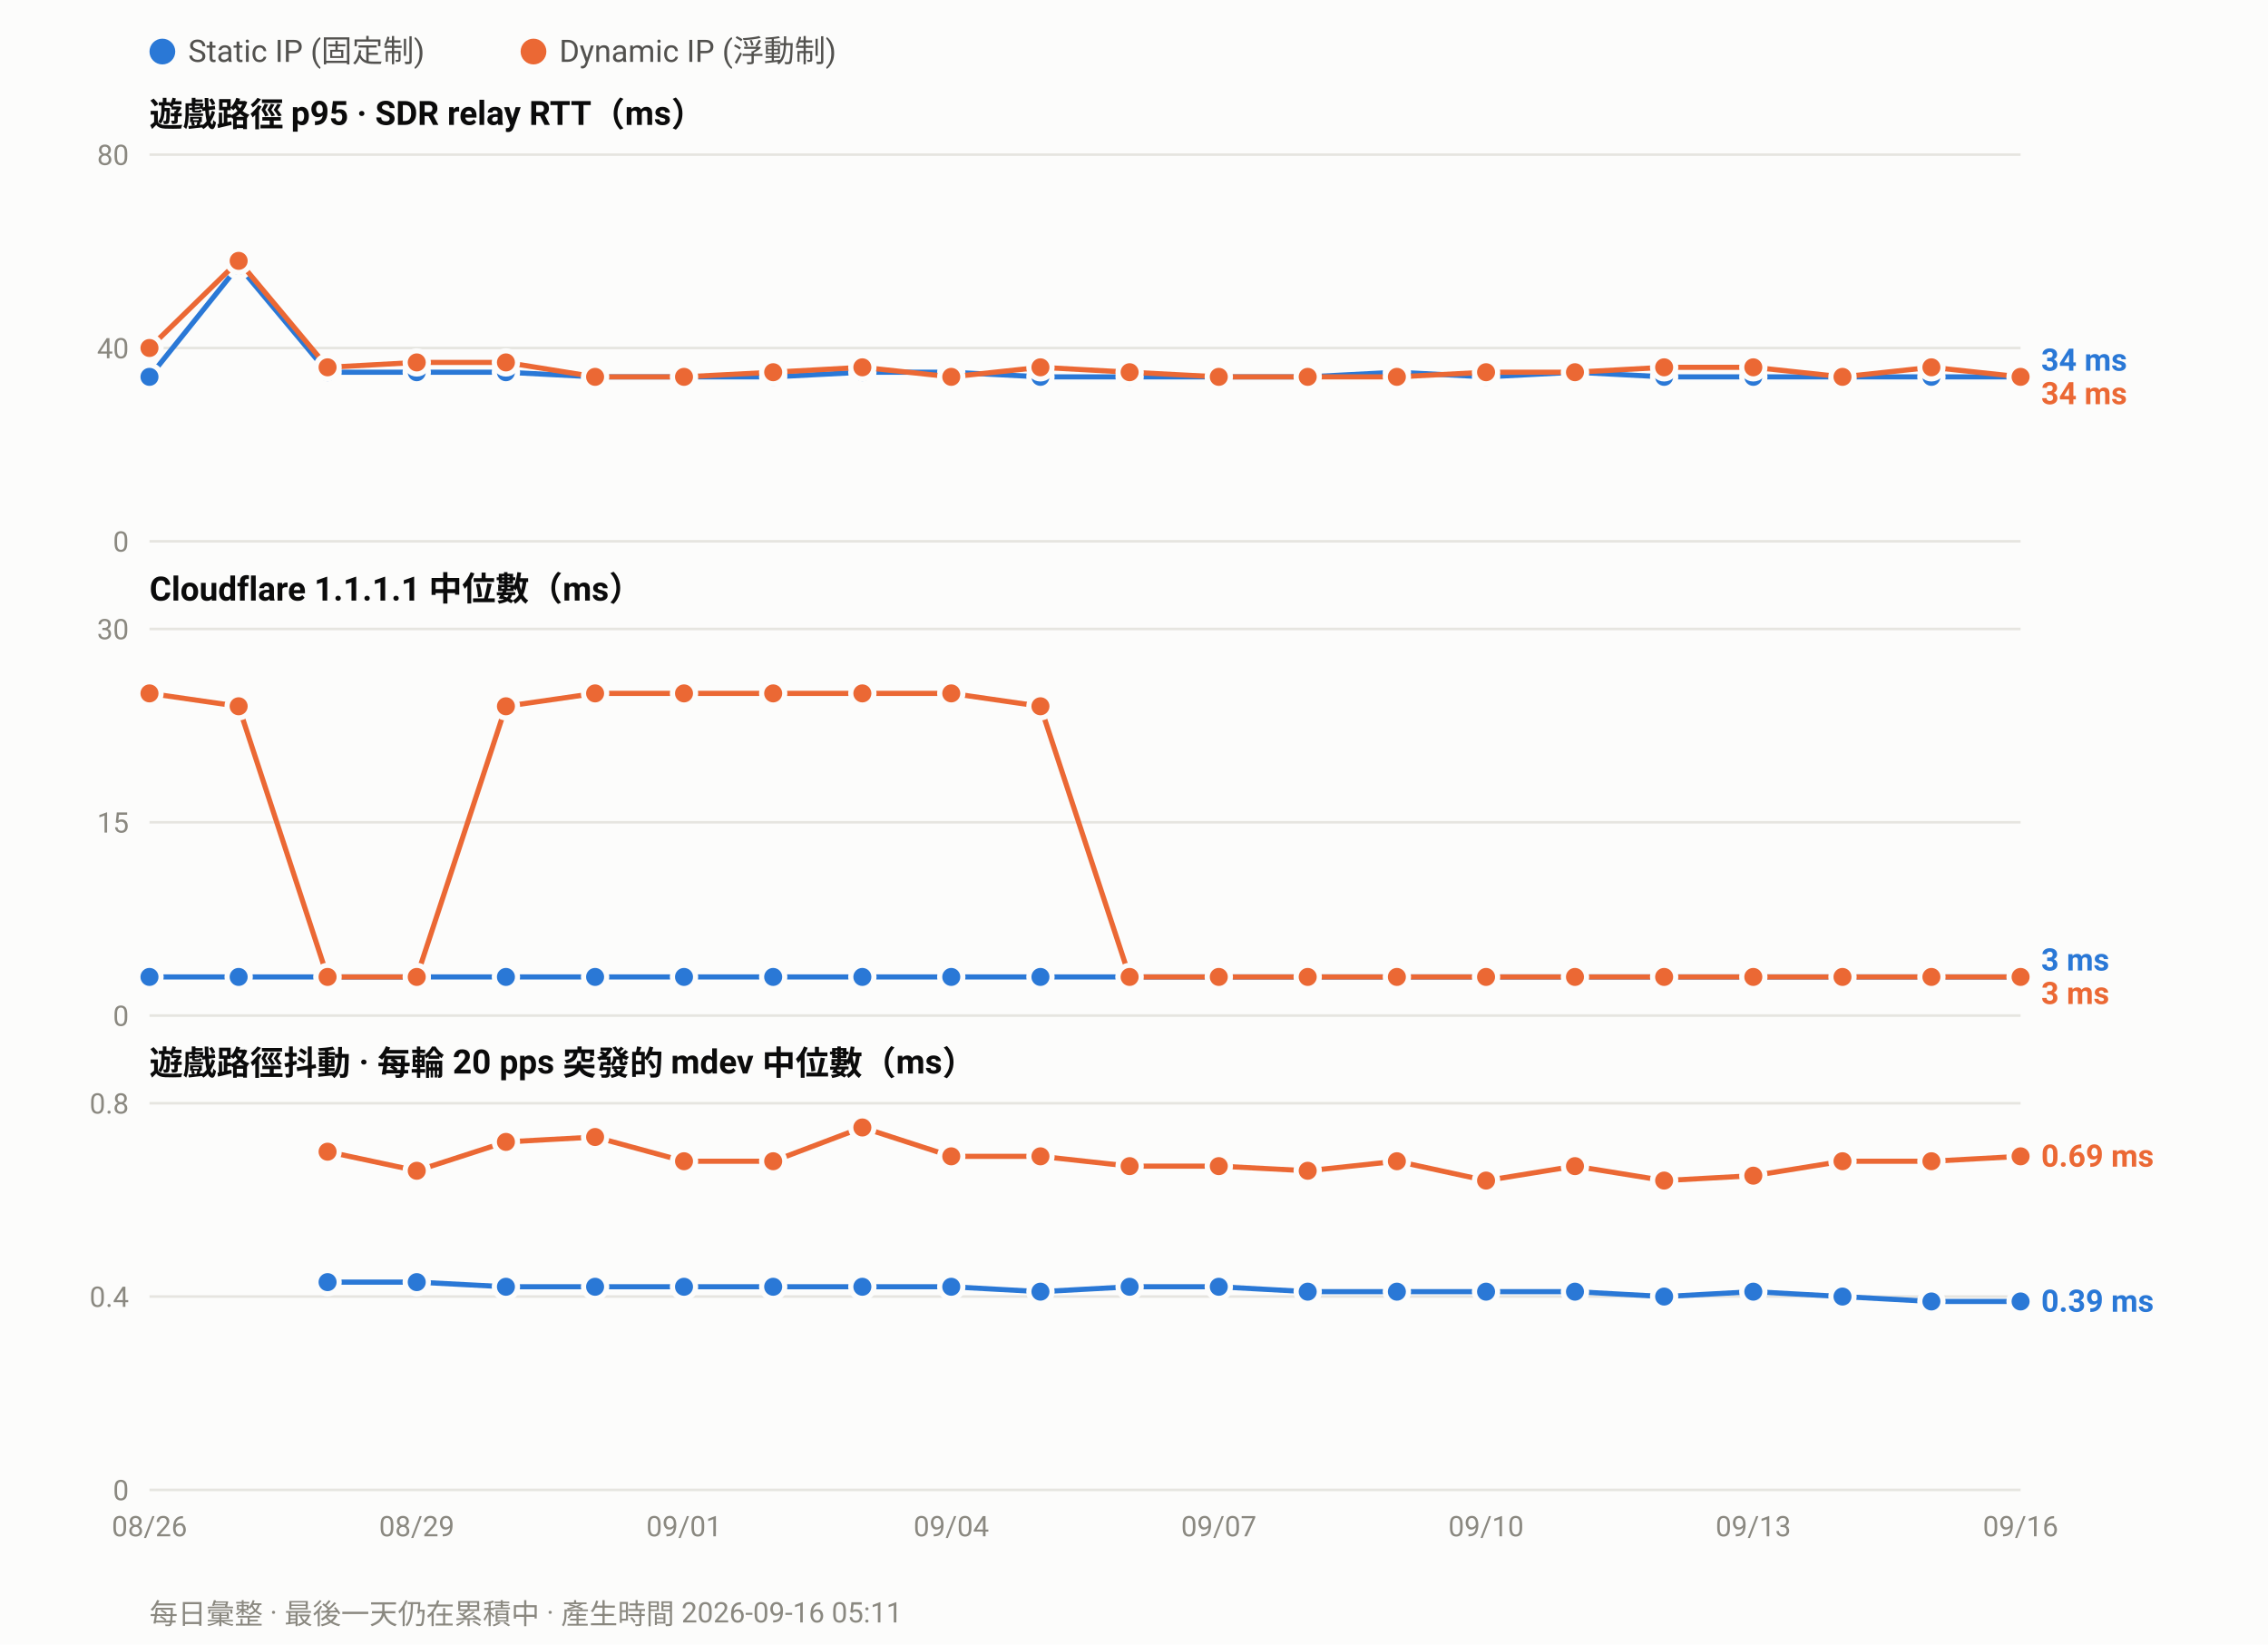
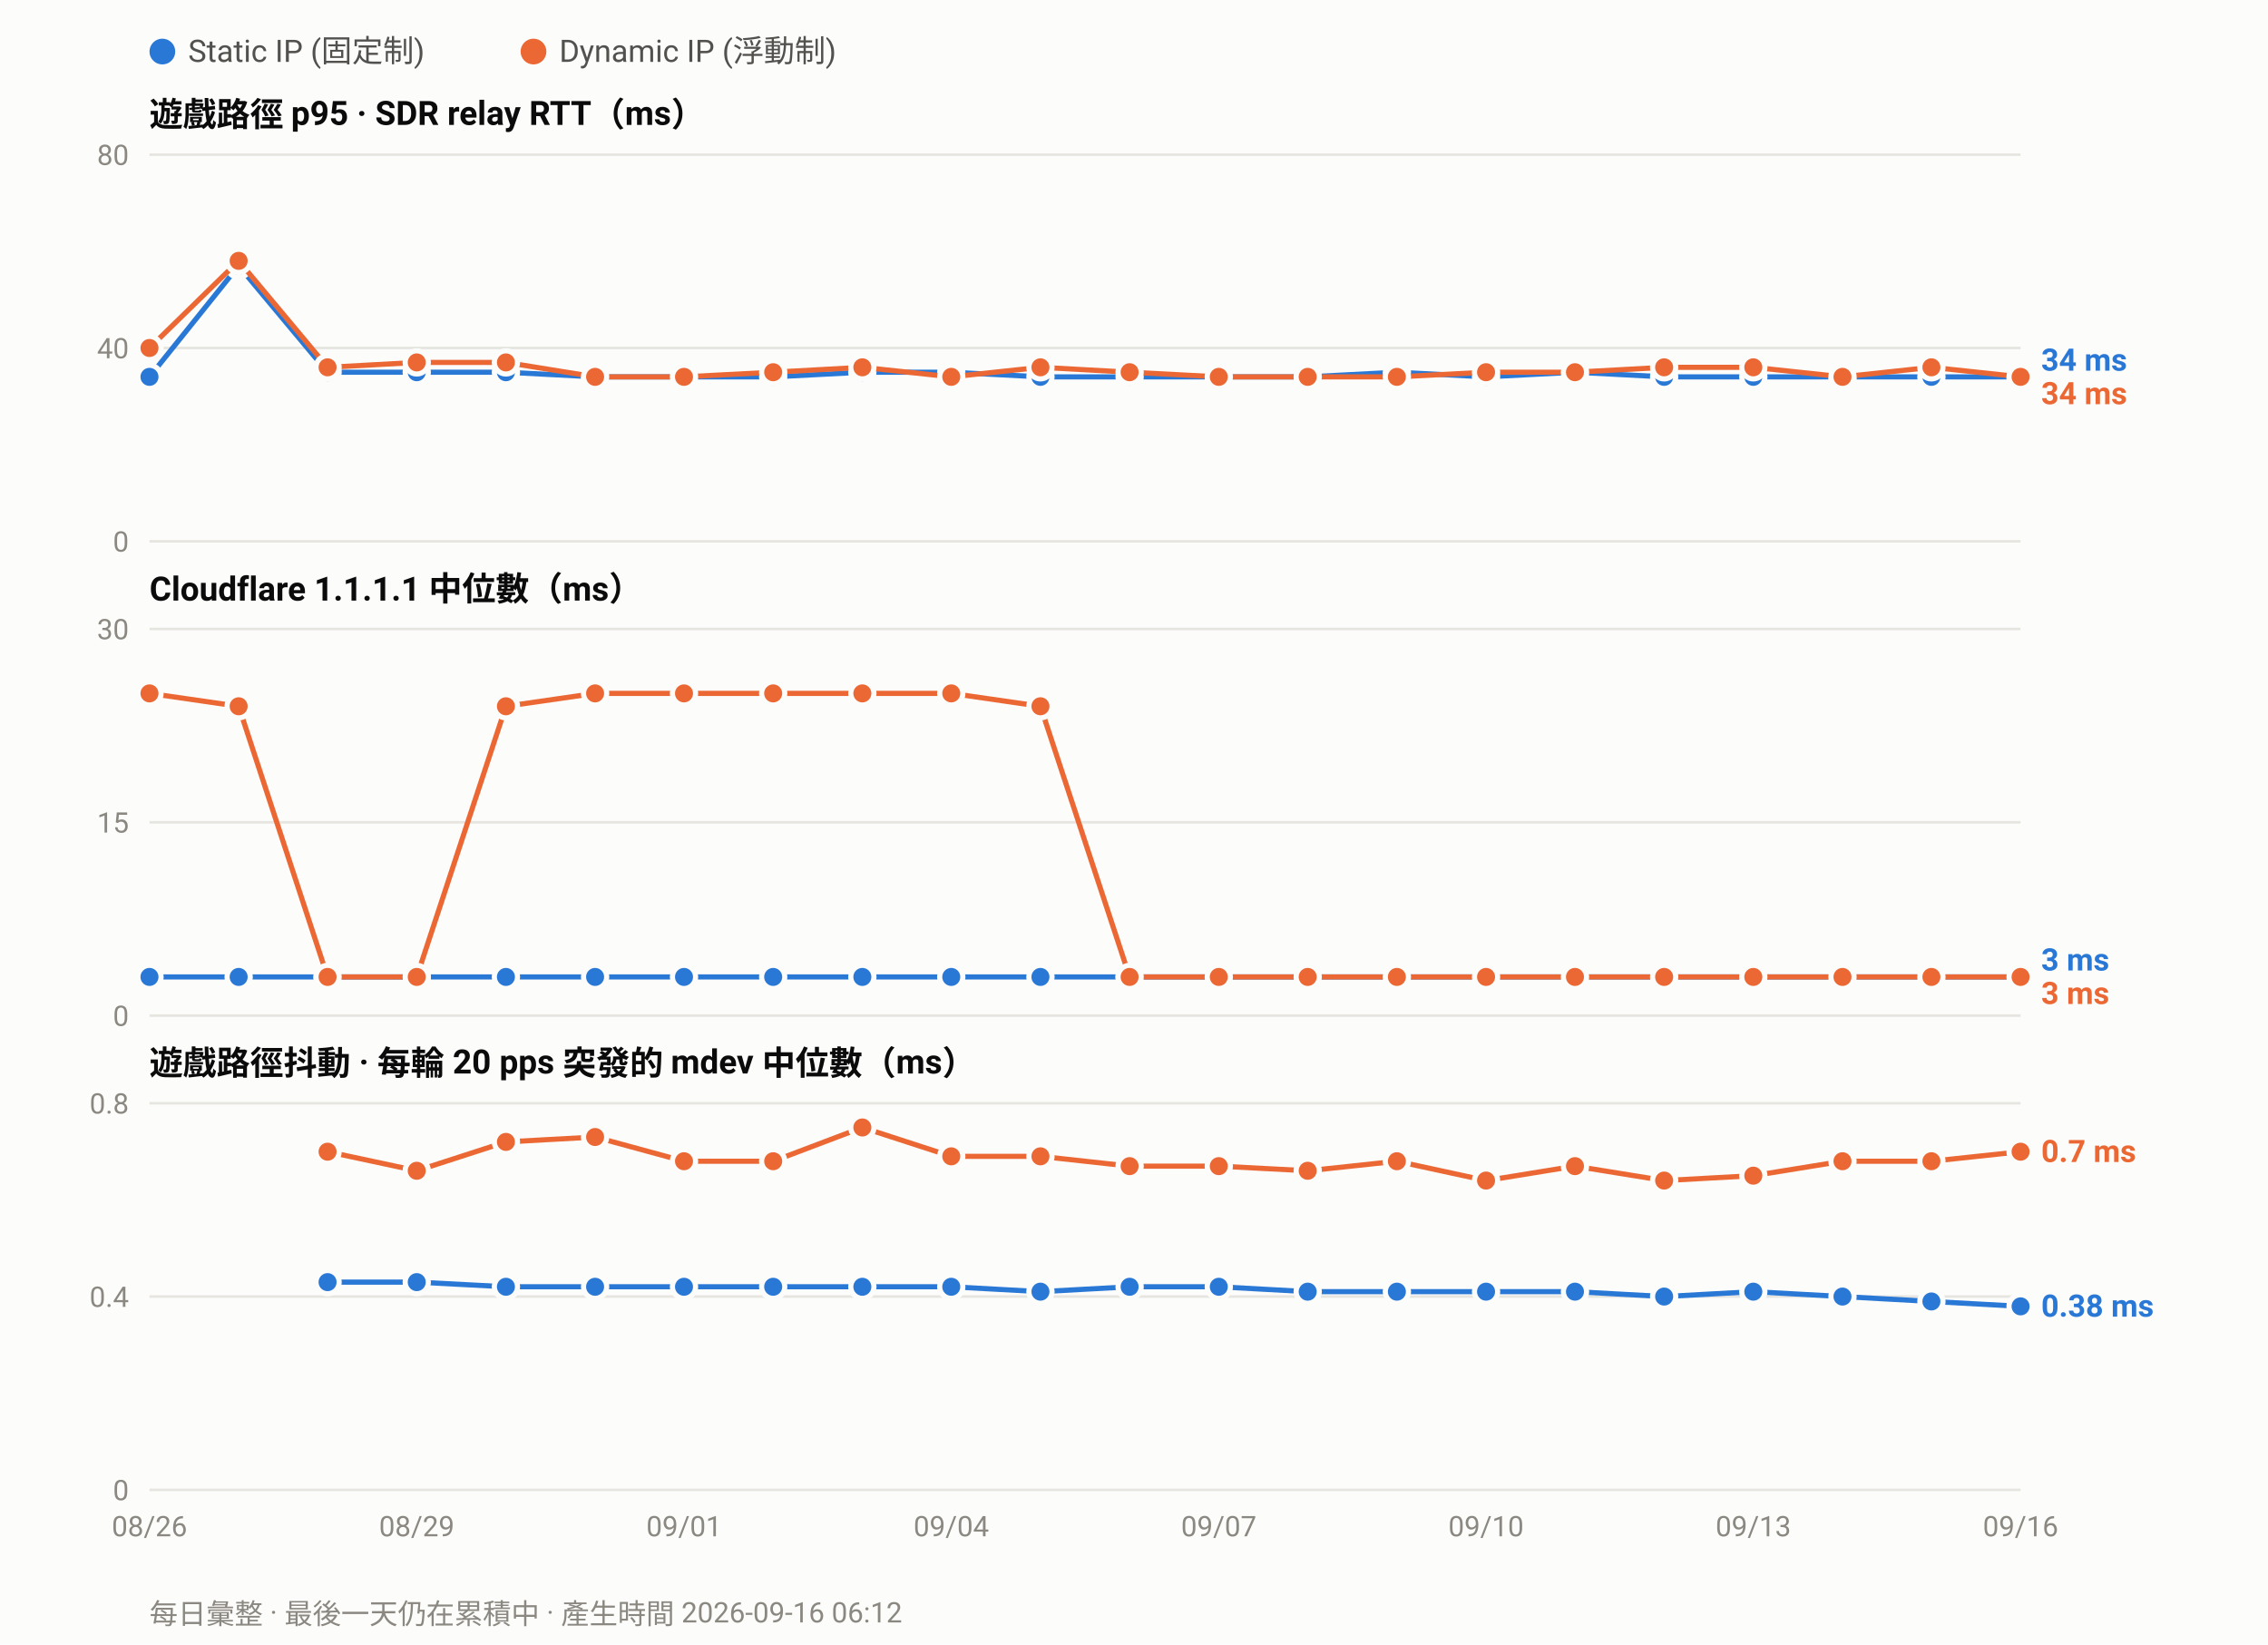
<svg xmlns="http://www.w3.org/2000/svg" width="880" height="638" viewBox="0 0 880 638" font-family="ui-sans-serif,-apple-system,Segoe UI,Roboto,Helvetica,Arial,sans-serif">
  <rect width="880" height="638" fill="#fcfcfb" />
  <circle cx="63.0" cy="20" r="5" fill="#2a78d6" />
  <text x="73.0" y="24" font-size="12" fill="#52514e">Static IP (固定制)</text>
  <circle cx="207.0" cy="20" r="5" fill="#eb6834" />
  <text x="217.0" y="24" font-size="12" fill="#52514e">Dynamic IP (浮動制)</text>
  <text x="58" y="49.0" font-size="13" font-weight="600" fill="#0b0b0b">遊戲路徑 p95 · SDR relay RTT（ms）</text>
  <line x1="58" y1="210.0" x2="784.0" y2="210.0" stroke="#e6e5e0" stroke-width="1" />
  <text x="50" y="214.0" font-size="11" text-anchor="end" fill="#8a8880">0</text>
  <line x1="58" y1="135.0" x2="784.0" y2="135.0" stroke="#e6e5e0" stroke-width="1" />
  <text x="50" y="139.0" font-size="11" text-anchor="end" fill="#8a8880">40</text>
  <line x1="58" y1="60.0" x2="784.0" y2="60.0" stroke="#e6e5e0" stroke-width="1" />
  <text x="50" y="64.0" font-size="11" text-anchor="end" fill="#8a8880">80</text>
  <polyline fill="none" stroke="#2a78d6" stroke-width="2" stroke-linejoin="round" points="58.0,146.2 92.6,103.1 127.1,144.4 161.7,144.4 196.3,144.4 230.9,146.2 265.4,146.2 300.0,146.2 334.6,144.4 369.1,144.4 403.7,146.2 438.3,146.2 472.9,146.2 507.4,146.2 542.0,144.4 576.6,146.2 611.1,144.4 645.7,146.2 680.3,146.2 714.9,146.2 749.4,146.2 784.0,146.2" />
  <circle cx="58.0" cy="146.2" r="4.5" fill="#2a78d6" stroke="#fcfcfb" stroke-width="2" />
  <circle cx="92.6" cy="103.1" r="4.5" fill="#2a78d6" stroke="#fcfcfb" stroke-width="2" />
  <circle cx="127.1" cy="144.4" r="4.5" fill="#2a78d6" stroke="#fcfcfb" stroke-width="2" />
  <circle cx="161.7" cy="144.4" r="4.5" fill="#2a78d6" stroke="#fcfcfb" stroke-width="2" />
  <circle cx="196.3" cy="144.4" r="4.5" fill="#2a78d6" stroke="#fcfcfb" stroke-width="2" />
  <circle cx="230.9" cy="146.2" r="4.5" fill="#2a78d6" stroke="#fcfcfb" stroke-width="2" />
  <circle cx="265.4" cy="146.2" r="4.5" fill="#2a78d6" stroke="#fcfcfb" stroke-width="2" />
  <circle cx="300.0" cy="146.2" r="4.5" fill="#2a78d6" stroke="#fcfcfb" stroke-width="2" />
  <circle cx="334.6" cy="144.4" r="4.5" fill="#2a78d6" stroke="#fcfcfb" stroke-width="2" />
  <circle cx="369.1" cy="144.4" r="4.5" fill="#2a78d6" stroke="#fcfcfb" stroke-width="2" />
  <circle cx="403.7" cy="146.2" r="4.5" fill="#2a78d6" stroke="#fcfcfb" stroke-width="2" />
  <circle cx="438.3" cy="146.2" r="4.5" fill="#2a78d6" stroke="#fcfcfb" stroke-width="2" />
  <circle cx="472.9" cy="146.2" r="4.5" fill="#2a78d6" stroke="#fcfcfb" stroke-width="2" />
  <circle cx="507.4" cy="146.2" r="4.5" fill="#2a78d6" stroke="#fcfcfb" stroke-width="2" />
  <circle cx="542.0" cy="144.4" r="4.5" fill="#2a78d6" stroke="#fcfcfb" stroke-width="2" />
  <circle cx="576.6" cy="146.2" r="4.5" fill="#2a78d6" stroke="#fcfcfb" stroke-width="2" />
  <circle cx="611.1" cy="144.4" r="4.5" fill="#2a78d6" stroke="#fcfcfb" stroke-width="2" />
  <circle cx="645.7" cy="146.2" r="4.5" fill="#2a78d6" stroke="#fcfcfb" stroke-width="2" />
  <circle cx="680.3" cy="146.2" r="4.5" fill="#2a78d6" stroke="#fcfcfb" stroke-width="2" />
  <circle cx="714.9" cy="146.2" r="4.5" fill="#2a78d6" stroke="#fcfcfb" stroke-width="2" />
  <circle cx="749.4" cy="146.2" r="4.5" fill="#2a78d6" stroke="#fcfcfb" stroke-width="2" />
  <circle cx="784.0" cy="146.2" r="4.5" fill="#2a78d6" stroke="#fcfcfb" stroke-width="2" />
  <polyline fill="none" stroke="#eb6834" stroke-width="2" stroke-linejoin="round" points="58.0,135.0 92.6,101.2 127.1,142.5 161.7,140.6 196.3,140.6 230.9,146.2 265.4,146.2 300.0,144.4 334.6,142.5 369.1,146.2 403.7,142.5 438.3,144.4 472.9,146.2 507.4,146.2 542.0,146.2 576.6,144.4 611.1,144.4 645.7,142.5 680.3,142.5 714.9,146.2 749.4,142.5 784.0,146.2" />
  <circle cx="58.0" cy="135.0" r="4.5" fill="#eb6834" stroke="#fcfcfb" stroke-width="2" />
  <circle cx="92.6" cy="101.2" r="4.5" fill="#eb6834" stroke="#fcfcfb" stroke-width="2" />
  <circle cx="127.1" cy="142.5" r="4.5" fill="#eb6834" stroke="#fcfcfb" stroke-width="2" />
  <circle cx="161.7" cy="140.6" r="4.5" fill="#eb6834" stroke="#fcfcfb" stroke-width="2" />
  <circle cx="196.3" cy="140.6" r="4.5" fill="#eb6834" stroke="#fcfcfb" stroke-width="2" />
  <circle cx="230.9" cy="146.2" r="4.5" fill="#eb6834" stroke="#fcfcfb" stroke-width="2" />
  <circle cx="265.4" cy="146.2" r="4.5" fill="#eb6834" stroke="#fcfcfb" stroke-width="2" />
  <circle cx="300.0" cy="144.4" r="4.5" fill="#eb6834" stroke="#fcfcfb" stroke-width="2" />
  <circle cx="334.6" cy="142.5" r="4.5" fill="#eb6834" stroke="#fcfcfb" stroke-width="2" />
  <circle cx="369.1" cy="146.2" r="4.5" fill="#eb6834" stroke="#fcfcfb" stroke-width="2" />
  <circle cx="403.7" cy="142.5" r="4.5" fill="#eb6834" stroke="#fcfcfb" stroke-width="2" />
  <circle cx="438.3" cy="144.4" r="4.5" fill="#eb6834" stroke="#fcfcfb" stroke-width="2" />
  <circle cx="472.9" cy="146.2" r="4.5" fill="#eb6834" stroke="#fcfcfb" stroke-width="2" />
  <circle cx="507.4" cy="146.2" r="4.5" fill="#eb6834" stroke="#fcfcfb" stroke-width="2" />
  <circle cx="542.0" cy="146.2" r="4.5" fill="#eb6834" stroke="#fcfcfb" stroke-width="2" />
  <circle cx="576.6" cy="144.4" r="4.5" fill="#eb6834" stroke="#fcfcfb" stroke-width="2" />
  <circle cx="611.1" cy="144.4" r="4.5" fill="#eb6834" stroke="#fcfcfb" stroke-width="2" />
  <circle cx="645.7" cy="142.5" r="4.5" fill="#eb6834" stroke="#fcfcfb" stroke-width="2" />
  <circle cx="680.3" cy="142.5" r="4.5" fill="#eb6834" stroke="#fcfcfb" stroke-width="2" />
  <circle cx="714.9" cy="146.2" r="4.5" fill="#eb6834" stroke="#fcfcfb" stroke-width="2" />
  <circle cx="749.4" cy="142.5" r="4.5" fill="#eb6834" stroke="#fcfcfb" stroke-width="2" />
  <circle cx="784.0" cy="146.2" r="4.5" fill="#eb6834" stroke="#fcfcfb" stroke-width="2" />
  <text x="792.0" y="143.8" font-size="12" font-weight="600" fill="#2a78d6">34 ms</text>
  <text x="792.0" y="156.8" font-size="12" font-weight="600" fill="#eb6834">34 ms</text>
  <text x="58" y="233.0" font-size="13" font-weight="600" fill="#0b0b0b">Cloudflare 1.1.1.1 中位數（ms）</text>
  <line x1="58" y1="394.0" x2="784.0" y2="394.0" stroke="#e6e5e0" stroke-width="1" />
  <text x="50" y="398.0" font-size="11" text-anchor="end" fill="#8a8880">0</text>
  <line x1="58" y1="319.0" x2="784.0" y2="319.0" stroke="#e6e5e0" stroke-width="1" />
  <text x="50" y="323.0" font-size="11" text-anchor="end" fill="#8a8880">15</text>
  <line x1="58" y1="244.0" x2="784.0" y2="244.0" stroke="#e6e5e0" stroke-width="1" />
  <text x="50" y="248.0" font-size="11" text-anchor="end" fill="#8a8880">30</text>
  <polyline fill="none" stroke="#2a78d6" stroke-width="2" stroke-linejoin="round" points="58.0,379.0 92.6,379.0 127.1,379.0 161.7,379.0 196.3,379.0 230.9,379.0 265.4,379.0 300.0,379.0 334.6,379.0 369.1,379.0 403.7,379.0 438.3,379.0 472.9,379.0 507.4,379.0 542.0,379.0 576.6,379.0 611.1,379.0 645.7,379.0 680.3,379.0 714.9,379.0 749.4,379.0 784.0,379.0" />
  <circle cx="58.0" cy="379.0" r="4.5" fill="#2a78d6" stroke="#fcfcfb" stroke-width="2" />
  <circle cx="92.6" cy="379.0" r="4.5" fill="#2a78d6" stroke="#fcfcfb" stroke-width="2" />
  <circle cx="127.1" cy="379.0" r="4.5" fill="#2a78d6" stroke="#fcfcfb" stroke-width="2" />
  <circle cx="161.7" cy="379.0" r="4.5" fill="#2a78d6" stroke="#fcfcfb" stroke-width="2" />
  <circle cx="196.3" cy="379.0" r="4.5" fill="#2a78d6" stroke="#fcfcfb" stroke-width="2" />
  <circle cx="230.9" cy="379.0" r="4.5" fill="#2a78d6" stroke="#fcfcfb" stroke-width="2" />
  <circle cx="265.4" cy="379.0" r="4.5" fill="#2a78d6" stroke="#fcfcfb" stroke-width="2" />
  <circle cx="300.0" cy="379.0" r="4.5" fill="#2a78d6" stroke="#fcfcfb" stroke-width="2" />
  <circle cx="334.6" cy="379.0" r="4.5" fill="#2a78d6" stroke="#fcfcfb" stroke-width="2" />
  <circle cx="369.1" cy="379.0" r="4.5" fill="#2a78d6" stroke="#fcfcfb" stroke-width="2" />
  <circle cx="403.7" cy="379.0" r="4.5" fill="#2a78d6" stroke="#fcfcfb" stroke-width="2" />
  <circle cx="438.3" cy="379.0" r="4.5" fill="#2a78d6" stroke="#fcfcfb" stroke-width="2" />
  <circle cx="472.9" cy="379.0" r="4.5" fill="#2a78d6" stroke="#fcfcfb" stroke-width="2" />
  <circle cx="507.4" cy="379.0" r="4.5" fill="#2a78d6" stroke="#fcfcfb" stroke-width="2" />
  <circle cx="542.0" cy="379.0" r="4.5" fill="#2a78d6" stroke="#fcfcfb" stroke-width="2" />
  <circle cx="576.6" cy="379.0" r="4.5" fill="#2a78d6" stroke="#fcfcfb" stroke-width="2" />
  <circle cx="611.1" cy="379.0" r="4.5" fill="#2a78d6" stroke="#fcfcfb" stroke-width="2" />
  <circle cx="645.7" cy="379.0" r="4.5" fill="#2a78d6" stroke="#fcfcfb" stroke-width="2" />
  <circle cx="680.3" cy="379.0" r="4.5" fill="#2a78d6" stroke="#fcfcfb" stroke-width="2" />
  <circle cx="714.9" cy="379.0" r="4.5" fill="#2a78d6" stroke="#fcfcfb" stroke-width="2" />
  <circle cx="749.4" cy="379.0" r="4.5" fill="#2a78d6" stroke="#fcfcfb" stroke-width="2" />
  <circle cx="784.0" cy="379.0" r="4.5" fill="#2a78d6" stroke="#fcfcfb" stroke-width="2" />
  <polyline fill="none" stroke="#eb6834" stroke-width="2" stroke-linejoin="round" points="58.0,269.0 92.6,274.0 127.1,379.0 161.7,379.0 196.3,274.0 230.9,269.0 265.4,269.0 300.0,269.0 334.6,269.0 369.1,269.0 403.7,274.0 438.3,379.0 472.9,379.0 507.4,379.0 542.0,379.0 576.6,379.0 611.1,379.0 645.7,379.0 680.3,379.0 714.9,379.0 749.4,379.0 784.0,379.0" />
  <circle cx="58.0" cy="269.0" r="4.5" fill="#eb6834" stroke="#fcfcfb" stroke-width="2" />
  <circle cx="92.6" cy="274.0" r="4.5" fill="#eb6834" stroke="#fcfcfb" stroke-width="2" />
  <circle cx="127.1" cy="379.0" r="4.5" fill="#eb6834" stroke="#fcfcfb" stroke-width="2" />
  <circle cx="161.7" cy="379.0" r="4.5" fill="#eb6834" stroke="#fcfcfb" stroke-width="2" />
  <circle cx="196.3" cy="274.0" r="4.5" fill="#eb6834" stroke="#fcfcfb" stroke-width="2" />
  <circle cx="230.9" cy="269.0" r="4.5" fill="#eb6834" stroke="#fcfcfb" stroke-width="2" />
  <circle cx="265.4" cy="269.0" r="4.5" fill="#eb6834" stroke="#fcfcfb" stroke-width="2" />
  <circle cx="300.0" cy="269.0" r="4.5" fill="#eb6834" stroke="#fcfcfb" stroke-width="2" />
  <circle cx="334.6" cy="269.0" r="4.5" fill="#eb6834" stroke="#fcfcfb" stroke-width="2" />
  <circle cx="369.1" cy="269.0" r="4.5" fill="#eb6834" stroke="#fcfcfb" stroke-width="2" />
  <circle cx="403.7" cy="274.0" r="4.5" fill="#eb6834" stroke="#fcfcfb" stroke-width="2" />
  <circle cx="438.3" cy="379.0" r="4.5" fill="#eb6834" stroke="#fcfcfb" stroke-width="2" />
  <circle cx="472.9" cy="379.0" r="4.5" fill="#eb6834" stroke="#fcfcfb" stroke-width="2" />
  <circle cx="507.4" cy="379.0" r="4.5" fill="#eb6834" stroke="#fcfcfb" stroke-width="2" />
  <circle cx="542.0" cy="379.0" r="4.5" fill="#eb6834" stroke="#fcfcfb" stroke-width="2" />
  <circle cx="576.6" cy="379.0" r="4.5" fill="#eb6834" stroke="#fcfcfb" stroke-width="2" />
  <circle cx="611.1" cy="379.0" r="4.5" fill="#eb6834" stroke="#fcfcfb" stroke-width="2" />
  <circle cx="645.7" cy="379.0" r="4.5" fill="#eb6834" stroke="#fcfcfb" stroke-width="2" />
  <circle cx="680.3" cy="379.0" r="4.5" fill="#eb6834" stroke="#fcfcfb" stroke-width="2" />
  <circle cx="714.9" cy="379.0" r="4.5" fill="#eb6834" stroke="#fcfcfb" stroke-width="2" />
  <circle cx="749.4" cy="379.0" r="4.5" fill="#eb6834" stroke="#fcfcfb" stroke-width="2" />
  <circle cx="784.0" cy="379.0" r="4.5" fill="#eb6834" stroke="#fcfcfb" stroke-width="2" />
  <text x="792.0" y="376.5" font-size="12" font-weight="600" fill="#2a78d6">3 ms</text>
  <text x="792.0" y="389.5" font-size="12" font-weight="600" fill="#eb6834">3 ms</text>
  <text x="58" y="417.0" font-size="13" font-weight="600" fill="#0b0b0b">遊戲路徑抖動 · 每輪 20 pps 突發的 mdev 中位數（ms）</text>
  <line x1="58" y1="578.0" x2="784.0" y2="578.0" stroke="#e6e5e0" stroke-width="1" />
  <text x="50" y="582.0" font-size="11" text-anchor="end" fill="#8a8880">0</text>
  <line x1="58" y1="503.0" x2="784.0" y2="503.0" stroke="#e6e5e0" stroke-width="1" />
  <text x="50" y="507.0" font-size="11" text-anchor="end" fill="#8a8880">0.4</text>
  <line x1="58" y1="428.0" x2="784.0" y2="428.0" stroke="#e6e5e0" stroke-width="1" />
  <text x="50" y="432.0" font-size="11" text-anchor="end" fill="#8a8880">0.8</text>
-   <polyline fill="none" stroke="#2a78d6" stroke-width="2" stroke-linejoin="round" points="127.1,497.4 161.7,497.4 196.3,499.2 230.9,499.2 265.4,499.2 300.0,499.2 334.6,499.2 369.1,499.2 403.7,501.1 438.3,499.2 472.9,499.2 507.4,501.1 542.0,501.1 576.6,501.1 611.1,501.1 645.7,503.0 680.3,501.1 714.9,503.0 749.4,504.9 784.0,504.9" />
+   <polyline fill="none" stroke="#2a78d6" stroke-width="2" stroke-linejoin="round" points="127.1,497.4 161.7,497.4 196.3,499.2 230.9,499.2 265.4,499.2 300.0,499.2 334.6,499.2 369.1,499.2 403.7,501.1 438.3,499.2 472.9,499.2 507.4,501.1 542.0,501.1 576.6,501.1 611.1,501.1 645.7,503.0 680.3,501.1 714.9,503.0 749.4,504.9 784.0,506.8" />
  <circle cx="127.1" cy="497.4" r="4.5" fill="#2a78d6" stroke="#fcfcfb" stroke-width="2" />
  <circle cx="161.7" cy="497.4" r="4.5" fill="#2a78d6" stroke="#fcfcfb" stroke-width="2" />
  <circle cx="196.3" cy="499.2" r="4.5" fill="#2a78d6" stroke="#fcfcfb" stroke-width="2" />
  <circle cx="230.9" cy="499.2" r="4.5" fill="#2a78d6" stroke="#fcfcfb" stroke-width="2" />
  <circle cx="265.4" cy="499.2" r="4.5" fill="#2a78d6" stroke="#fcfcfb" stroke-width="2" />
  <circle cx="300.0" cy="499.2" r="4.5" fill="#2a78d6" stroke="#fcfcfb" stroke-width="2" />
  <circle cx="334.6" cy="499.2" r="4.5" fill="#2a78d6" stroke="#fcfcfb" stroke-width="2" />
  <circle cx="369.1" cy="499.2" r="4.5" fill="#2a78d6" stroke="#fcfcfb" stroke-width="2" />
  <circle cx="403.7" cy="501.1" r="4.5" fill="#2a78d6" stroke="#fcfcfb" stroke-width="2" />
  <circle cx="438.3" cy="499.2" r="4.5" fill="#2a78d6" stroke="#fcfcfb" stroke-width="2" />
  <circle cx="472.9" cy="499.2" r="4.5" fill="#2a78d6" stroke="#fcfcfb" stroke-width="2" />
  <circle cx="507.4" cy="501.1" r="4.5" fill="#2a78d6" stroke="#fcfcfb" stroke-width="2" />
  <circle cx="542.0" cy="501.1" r="4.5" fill="#2a78d6" stroke="#fcfcfb" stroke-width="2" />
  <circle cx="576.6" cy="501.1" r="4.5" fill="#2a78d6" stroke="#fcfcfb" stroke-width="2" />
  <circle cx="611.1" cy="501.1" r="4.5" fill="#2a78d6" stroke="#fcfcfb" stroke-width="2" />
  <circle cx="645.7" cy="503.0" r="4.5" fill="#2a78d6" stroke="#fcfcfb" stroke-width="2" />
  <circle cx="680.3" cy="501.1" r="4.5" fill="#2a78d6" stroke="#fcfcfb" stroke-width="2" />
  <circle cx="714.9" cy="503.0" r="4.5" fill="#2a78d6" stroke="#fcfcfb" stroke-width="2" />
  <circle cx="749.4" cy="504.9" r="4.5" fill="#2a78d6" stroke="#fcfcfb" stroke-width="2" />
-   <circle cx="784.0" cy="504.9" r="4.5" fill="#2a78d6" stroke="#fcfcfb" stroke-width="2" />
-   <polyline fill="none" stroke="#eb6834" stroke-width="2" stroke-linejoin="round" points="127.1,446.8 161.7,454.2 196.3,443.0 230.9,441.1 265.4,450.5 300.0,450.5 334.6,437.4 369.1,448.6 403.7,448.6 438.3,452.4 472.9,452.4 507.4,454.2 542.0,450.5 576.6,458.0 611.1,452.4 645.7,458.0 680.3,456.1 714.9,450.5 749.4,450.5 784.0,448.6" />
+   <circle cx="784.0" cy="506.8" r="4.5" fill="#2a78d6" stroke="#fcfcfb" stroke-width="2" />
+   <polyline fill="none" stroke="#eb6834" stroke-width="2" stroke-linejoin="round" points="127.1,446.8 161.7,454.2 196.3,443.0 230.9,441.1 265.4,450.5 300.0,450.5 334.6,437.4 369.1,448.6 403.7,448.6 438.3,452.4 472.9,452.4 507.4,454.2 542.0,450.5 576.6,458.0 611.1,452.4 645.7,458.0 680.3,456.1 714.9,450.5 749.4,450.5 784.0,446.8" />
  <circle cx="127.1" cy="446.8" r="4.5" fill="#eb6834" stroke="#fcfcfb" stroke-width="2" />
  <circle cx="161.7" cy="454.2" r="4.5" fill="#eb6834" stroke="#fcfcfb" stroke-width="2" />
  <circle cx="196.3" cy="443.0" r="4.5" fill="#eb6834" stroke="#fcfcfb" stroke-width="2" />
  <circle cx="230.9" cy="441.1" r="4.5" fill="#eb6834" stroke="#fcfcfb" stroke-width="2" />
  <circle cx="265.4" cy="450.5" r="4.5" fill="#eb6834" stroke="#fcfcfb" stroke-width="2" />
  <circle cx="300.0" cy="450.5" r="4.5" fill="#eb6834" stroke="#fcfcfb" stroke-width="2" />
  <circle cx="334.6" cy="437.4" r="4.5" fill="#eb6834" stroke="#fcfcfb" stroke-width="2" />
  <circle cx="369.1" cy="448.6" r="4.5" fill="#eb6834" stroke="#fcfcfb" stroke-width="2" />
  <circle cx="403.7" cy="448.6" r="4.5" fill="#eb6834" stroke="#fcfcfb" stroke-width="2" />
  <circle cx="438.3" cy="452.4" r="4.5" fill="#eb6834" stroke="#fcfcfb" stroke-width="2" />
  <circle cx="472.9" cy="452.4" r="4.5" fill="#eb6834" stroke="#fcfcfb" stroke-width="2" />
  <circle cx="507.4" cy="454.2" r="4.5" fill="#eb6834" stroke="#fcfcfb" stroke-width="2" />
  <circle cx="542.0" cy="450.5" r="4.5" fill="#eb6834" stroke="#fcfcfb" stroke-width="2" />
  <circle cx="576.6" cy="458.0" r="4.5" fill="#eb6834" stroke="#fcfcfb" stroke-width="2" />
  <circle cx="611.1" cy="452.4" r="4.5" fill="#eb6834" stroke="#fcfcfb" stroke-width="2" />
  <circle cx="645.7" cy="458.0" r="4.5" fill="#eb6834" stroke="#fcfcfb" stroke-width="2" />
  <circle cx="680.3" cy="456.1" r="4.5" fill="#eb6834" stroke="#fcfcfb" stroke-width="2" />
  <circle cx="714.9" cy="450.5" r="4.5" fill="#eb6834" stroke="#fcfcfb" stroke-width="2" />
  <circle cx="749.4" cy="450.5" r="4.5" fill="#eb6834" stroke="#fcfcfb" stroke-width="2" />
-   <circle cx="784.0" cy="448.6" r="4.5" fill="#eb6834" stroke="#fcfcfb" stroke-width="2" />
-   <text x="792.0" y="452.6" font-size="12" font-weight="600" fill="#eb6834">0.69 ms</text>
-   <text x="792.0" y="508.9" font-size="12" font-weight="600" fill="#2a78d6">0.39 ms</text>
+   <circle cx="784.0" cy="446.8" r="4.5" fill="#eb6834" stroke="#fcfcfb" stroke-width="2" />
+   <text x="792.0" y="450.8" font-size="12" font-weight="600" fill="#eb6834">0.7 ms</text>
+   <text x="792.0" y="510.8" font-size="12" font-weight="600" fill="#2a78d6">0.38 ms</text>
  <text x="58.0" y="596.0" font-size="11" text-anchor="middle" fill="#8a8880">08/26</text>
  <text x="161.7" y="596.0" font-size="11" text-anchor="middle" fill="#8a8880">08/29</text>
  <text x="265.4" y="596.0" font-size="11" text-anchor="middle" fill="#8a8880">09/01</text>
  <text x="369.1" y="596.0" font-size="11" text-anchor="middle" fill="#8a8880">09/04</text>
  <text x="472.9" y="596.0" font-size="11" text-anchor="middle" fill="#8a8880">09/07</text>
  <text x="576.6" y="596.0" font-size="11" text-anchor="middle" fill="#8a8880">09/10</text>
  <text x="680.3" y="596.0" font-size="11" text-anchor="middle" fill="#8a8880">09/13</text>
  <text x="784.0" y="596.0" font-size="11" text-anchor="middle" fill="#8a8880">09/16</text>
-   <text x="58" y="630" font-size="11" fill="#8a8880">每日彙整 · 最後一天仍在累積中 · 產生時間 2026-09-16 05:11</text>
+   <text x="58" y="630" font-size="11" fill="#8a8880">每日彙整 · 最後一天仍在累積中 · 產生時間 2026-09-16 06:12</text>
</svg>
